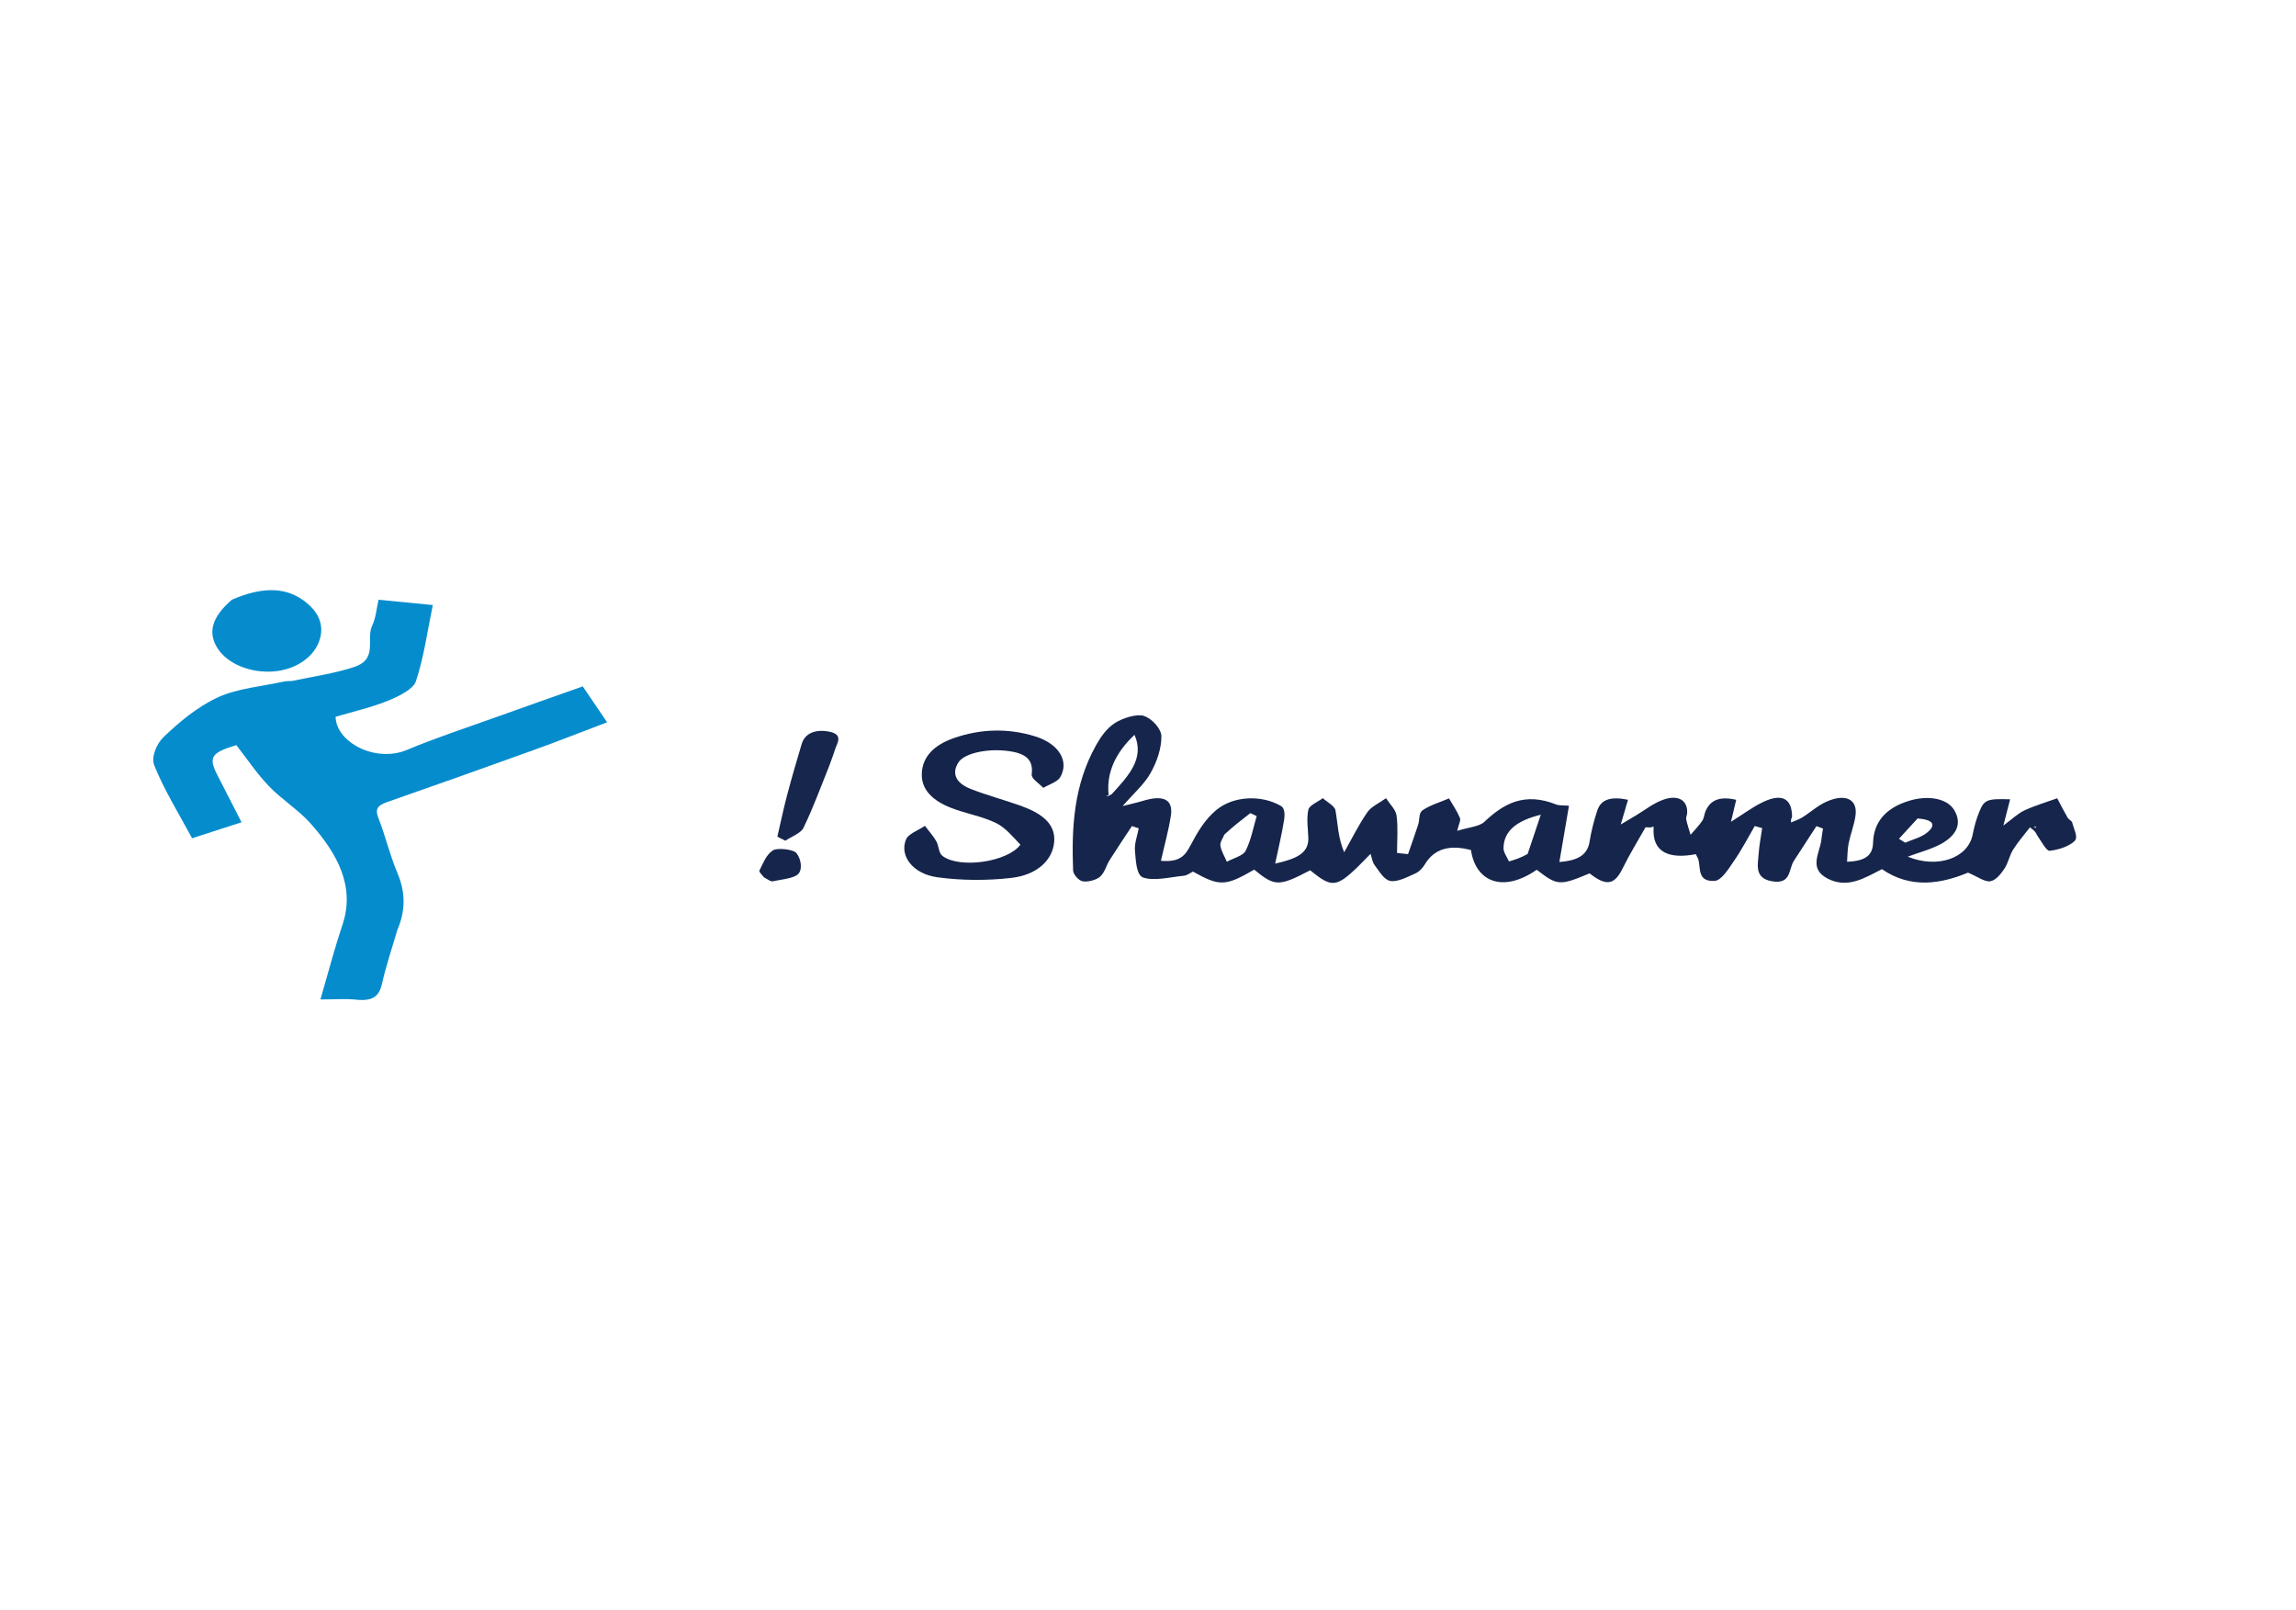
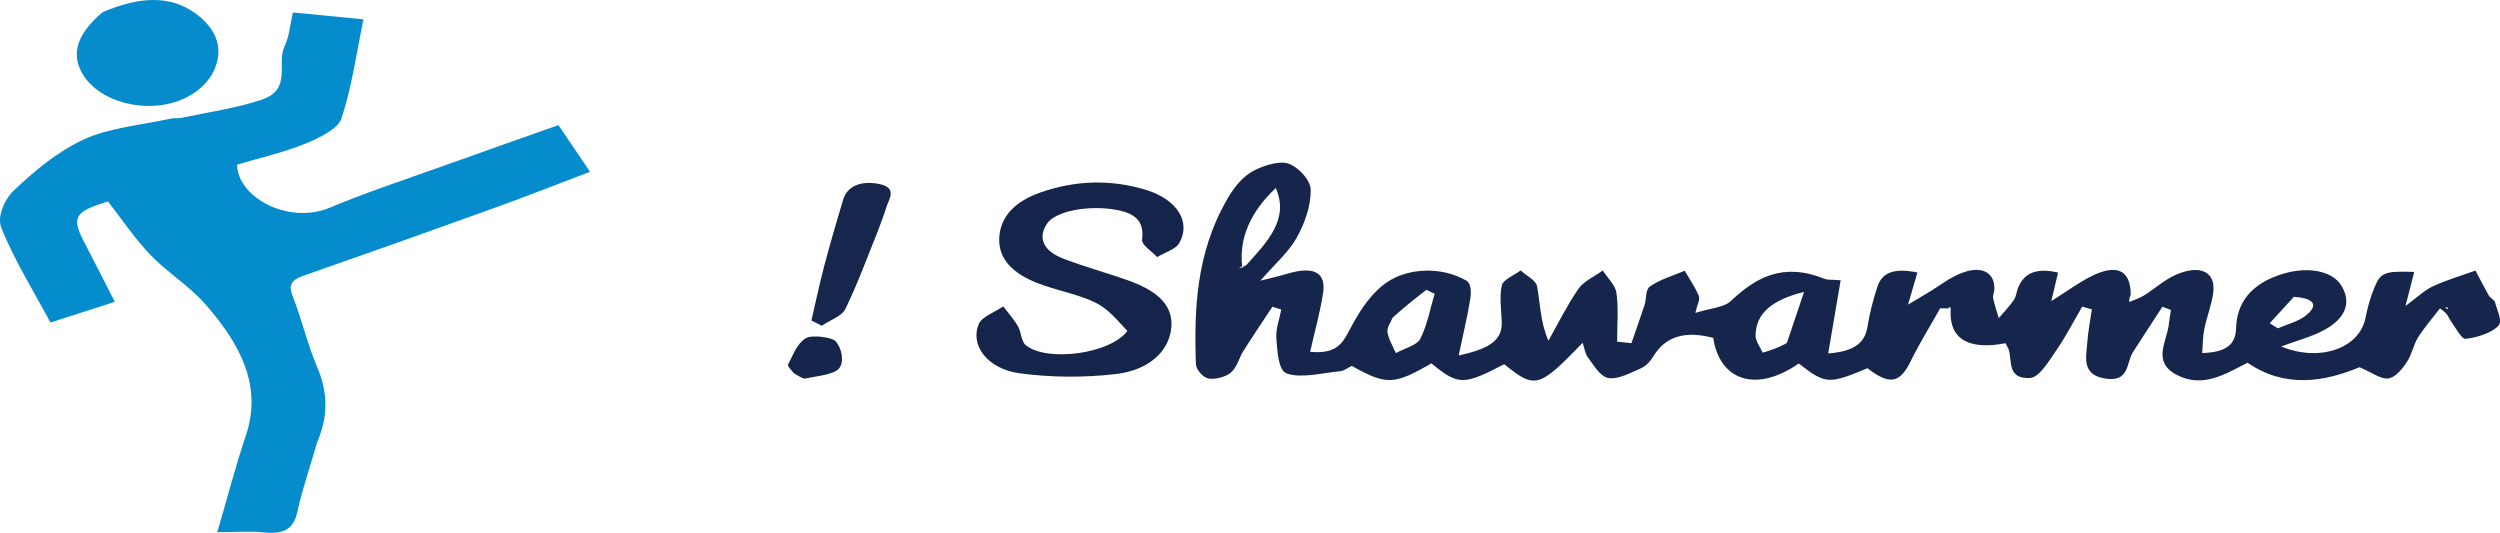
- <svg xmlns="http://www.w3.org/2000/svg" width="716" height="502" viewBox="0 0 716 502" fill="none">
+ <svg xmlns="http://www.w3.org/2000/svg" fill="none" viewBox="47.8 184.04 599.62 127.8">
  <path d="M558.514 256.479C559.69 255.964 560.986 255.558 562.019 254.913C564.658 253.268 566.895 251.137 569.81 249.886C575.596 247.403 579.301 249.293 578.641 254.262C578.252 257.191 577.087 260.057 576.49 262.976C576.12 264.787 576.161 266.645 575.998 268.723C581.963 268.528 584.003 266.536 584.117 262.767C584.299 256.708 587.642 252.021 595.484 249.678C601.416 247.906 607.204 249.018 609.362 252.528C611.995 256.81 610.114 260.498 605.4 263.116C602.349 264.81 598.582 265.772 594.927 267.141C604.231 270.959 613.719 267.584 615.159 260.295C615.633 257.893 616.279 255.485 617.225 253.167C618.784 249.344 619.666 249.034 626.853 249.256C626.264 251.546 625.698 253.744 624.749 257.431C627.71 255.258 629.262 253.662 631.333 252.705C634.548 251.219 638.116 250.168 641.535 248.933C642.605 250.952 643.632 252.986 644.775 254.981C645.1 255.548 646.075 255.96 646.216 256.52C646.702 258.445 648.122 261.045 647.012 262.199C645.404 263.871 641.994 265.008 639.156 265.307C638.188 265.409 636.56 262.319 635.369 260.633C634.983 260.087 635.028 259.369 633.023 258.01C631.249 260.324 629.272 262.566 627.766 264.975C626.595 266.847 626.307 269.04 625.075 270.881C624.039 272.429 622.455 274.512 620.659 274.812C618.967 275.095 616.681 273.359 613.723 272.12C605.466 275.535 595.967 277.312 586.872 271.036C581.588 273.717 576.213 277.224 569.925 273.97C563.876 270.84 567.511 266.029 567.984 261.866C568.117 260.7 568.319 259.538 568.489 258.374C567.807 258.124 567.126 257.873 566.444 257.623C564.085 261.253 561.705 264.875 559.373 268.515C557.729 271.08 558.637 275.892 552.511 274.8C547.027 273.822 548.192 269.622 548.412 266.383C548.598 263.66 549.141 260.951 549.525 258.236C548.755 258.02 547.985 257.804 547.216 257.589C545.099 261.199 543.21 264.9 540.788 268.39C539.142 270.762 536.907 274.585 534.659 274.701C529.264 274.978 530.388 270.73 529.627 267.999C529.534 267.665 529.314 267.35 528.823 266.361C520.589 267.943 515.122 265.884 515.681 258.027C514.836 258.014 513.991 258.001 513.147 257.988C510.767 262.22 508.171 266.391 506.063 270.699C503.479 275.982 500.973 276.466 495.705 272.352C486.381 276.256 485.663 276.207 479.229 271.227C468.523 278.629 460.128 274.83 458.721 265.087C452.155 263.338 447.291 264.588 444.325 269.557C443.681 270.636 442.637 271.813 441.342 272.386C438.891 273.471 435.812 275.12 433.58 274.712C431.531 274.338 430.097 271.633 428.699 269.82C427.953 268.851 427.857 267.598 427.397 266.268C416.849 277.165 416.008 277.385 408.576 271.389C398.808 276.494 397.542 276.479 391.118 271.184C382.162 276.384 380.3 276.452 372.029 271.794C371.124 272.224 370.214 272.984 369.19 273.085C364.885 273.508 359.866 274.832 356.469 273.634C354.333 272.881 354.204 268.258 353.937 265.331C353.725 263.016 354.674 260.64 355.108 258.292C354.4 258.064 353.692 257.837 352.983 257.61C350.656 261.146 348.272 264.663 346.024 268.227C344.946 269.936 344.57 272.017 343.036 273.399C341.934 274.392 339.224 275.132 337.633 274.82C336.292 274.557 334.682 272.636 334.638 271.418C334.156 258.133 334.794 244.911 341.788 232.42C343.201 229.897 345.016 227.189 347.673 225.47C349.998 223.965 354.468 222.512 356.718 223.248C359.364 224.114 362.153 227.357 362.174 229.583C362.209 233.428 360.794 237.486 358.797 241.078C356.882 244.524 353.455 247.492 350.084 251.37C352.638 250.716 354.595 250.287 356.478 249.718C362.871 247.786 365.921 249.313 365.129 254.413C364.416 259.001 363.134 263.54 362.028 268.434C368.292 268.979 369.739 266.471 371.398 263.349C373.408 259.566 375.711 255.58 379.263 252.623C384.694 248.101 393.523 247.825 399.544 251.377C400.655 252.032 400.683 254.186 400.464 255.582C399.797 259.836 398.764 264.058 397.66 269.306C404.375 267.818 408.148 266.011 407.998 261.318C407.903 258.358 407.373 255.333 408.019 252.464C408.321 251.122 410.946 250.078 412.518 248.899C413.888 250.148 416.201 251.299 416.453 252.665C417.229 256.883 417.218 261.184 419.18 265.768C421.549 261.583 423.638 257.288 426.417 253.264C427.619 251.524 430.248 250.345 432.228 248.912C433.373 250.71 435.26 252.451 435.509 254.317C436.023 258.171 435.664 262.091 435.664 265.983C436.806 266.107 437.949 266.23 439.091 266.353C440.155 263.281 441.259 260.216 442.264 257.133C442.752 255.636 442.377 253.554 443.587 252.708C445.895 251.095 449.059 250.178 451.867 248.972C453.03 250.982 454.394 252.944 455.258 255.025C455.615 255.884 454.899 256.996 454.421 259.089C457.875 258.012 461.325 257.75 462.841 256.321C468.905 250.602 475.37 246.885 485.396 250.907C486.143 251.207 487.184 251.089 489.278 251.266C488.29 257.056 487.323 262.726 486.288 268.8C492.567 268.344 495.08 266.278 495.702 262.45C496.233 259.182 497.061 255.923 498.117 252.727C499.31 249.117 502.615 248.342 507.691 249.4C507.004 251.738 506.395 253.815 505.429 257.103C507.66 255.773 508.89 255.034 510.128 254.303C512.996 252.608 515.583 250.446 518.807 249.336C523.42 247.748 526.304 249.614 526.141 253.49C526.112 254.183 525.707 254.898 525.846 255.558C526.183 257.161 526.738 258.738 527.205 260.325C528.427 258.885 529.79 257.5 530.819 255.985C531.434 255.081 531.444 253.955 531.866 252.963C533.289 249.624 536.098 248.172 541.43 249.413C541.001 251.215 540.585 252.96 539.796 256.268C543.698 253.805 546.234 251.922 549.127 250.434C555.315 247.251 558.814 248.622 558.851 254.692C558.495 255.613 558.505 256.046 558.514 256.479ZM346.658 247.683C351.768 242.096 357.083 236.554 353.794 229.15C347.795 234.764 344.963 241.088 345.728 247.922C345.478 248.018 345.228 248.114 344.979 248.209C345.322 248.209 345.666 248.209 346.658 247.683ZM381.809 260.251C381.361 261.41 380.41 262.614 380.582 263.719C380.848 265.425 381.882 267.064 382.59 268.731C384.605 267.628 387.676 266.829 388.421 265.359C390.171 261.909 390.808 258.138 391.895 254.496C391.238 254.184 390.581 253.871 389.924 253.558C387.358 255.537 384.791 257.516 381.809 260.251ZM476.382 266.3C477.703 262.37 479.023 258.441 480.495 254.061C472.597 255.989 468.944 259.351 468.866 264.469C468.845 265.849 469.966 267.239 470.563 268.624C472.333 268.103 474.102 267.582 476.382 266.3ZM597.985 255.231C596.051 257.343 594.116 259.455 592.182 261.567C592.831 261.975 593.481 262.382 594.13 262.79C596.399 261.802 599.096 261.122 600.829 259.749C603.113 257.941 604.149 255.7 597.985 255.231ZM514.93 257.91C515.2 257.988 515.469 258.065 515.739 258.143C515.662 257.94 515.584 257.738 514.93 257.91ZM634.194 257.903C634.464 257.981 634.734 258.058 635.004 258.135C634.925 257.93 634.846 257.726 634.194 257.903Z" fill="#16254B" />
  <path d="M123.912 289.988C122.215 295.857 120.339 301.256 119.132 306.738C118.312 310.462 116.471 312.305 111.082 311.736C107.722 311.382 104.243 311.67 99.92 311.67C102.299 303.549 104.266 295.932 106.791 288.422C110.809 276.475 105.277 266.264 96.79 256.717C93.097 252.562 87.767 249.248 83.874 245.176C80.031 241.156 77.063 236.661 73.698 232.356C65.699 234.79 64.898 236.13 67.936 241.985C70.35 246.639 72.711 251.31 75.326 256.422C70.244 258.062 65.463 259.604 59.899 261.4C55.814 253.768 51.215 246.411 48.121 238.71C47.08 236.117 48.745 231.984 51.126 229.725C55.973 225.127 61.448 220.462 67.981 217.447C73.968 214.684 81.682 214.04 88.65 212.503C89.52 212.311 90.527 212.479 91.399 212.292C97.798 210.922 104.468 209.994 110.493 207.976C117.997 205.463 114.021 199.361 116.079 195.06C117.224 192.666 117.362 189.998 118.053 187.027C123.59 187.566 128.767 188.071 134.968 188.675C133.271 196.871 132.231 204.81 129.692 212.466C128.883 214.903 124.463 217.108 121.037 218.499C115.845 220.608 110.078 221.912 104.658 223.528C104.768 231.362 117.001 238.033 127.002 233.815C135.841 230.087 145.194 227.049 154.353 223.757C163.265 220.555 172.218 217.417 181.734 214.045C184.256 217.765 186.628 221.264 189.324 225.241C181.395 228.246 173.893 231.205 166.26 233.958C151.091 239.429 135.876 244.83 120.617 250.156C117.421 251.271 117.021 252.59 117.997 255.067C120.227 260.726 121.534 266.599 123.921 272.214C126.413 278.079 126.583 283.764 123.912 289.988Z" fill="#058CCD" />
  <path d="M318.208 263.413C315.714 260.813 313.601 258.087 310.46 256.576C306.261 254.557 301.122 253.689 296.647 251.947C290.983 249.741 287.249 246.34 287.462 241.176C287.679 235.92 291.336 232.292 297.433 230.17C305.749 227.276 314.37 226.986 322.893 229.659C330.166 231.94 333.534 237.334 330.622 242.378C329.804 243.794 327.153 244.607 325.343 245.696C324.063 244.293 321.569 242.803 321.731 241.502C322.198 237.747 320.781 235.387 315.875 234.432C309.053 233.104 300.816 234.643 298.845 237.793C296.554 241.454 298.378 244.354 302.86 246.083C307.759 247.974 312.971 249.395 317.969 251.148C324.429 253.414 329.307 256.646 328.735 262.648C328.212 268.145 323.543 272.825 315.359 273.767C307.824 274.635 299.767 274.595 292.278 273.56C284.56 272.494 280.383 266.751 282.581 261.697C283.315 260.008 286.411 258.903 288.427 257.532C289.625 259.116 291.004 260.64 291.966 262.301C292.835 263.801 292.613 265.93 293.971 266.951C299.259 270.925 314.156 268.856 318.208 263.413Z" fill="#15244A" />
  <path d="M72.363 186.983C81.444 183.08 88.611 183.01 94.377 187.045C99.419 190.574 101.428 195.099 99.41 200.266C97.408 205.392 91.651 208.97 85.037 209.399C77.981 209.857 71.112 207.034 67.999 202.397C64.654 197.414 65.962 192.456 72.363 186.983Z" fill="#068CCD" />
  <path d="M258.563 238.915C255.867 245.628 253.548 252.002 250.544 258.187C249.752 259.816 246.843 260.859 244.906 262.172C244.075 261.751 243.244 261.329 242.413 260.908C243.429 256.546 244.343 252.169 245.489 247.826C246.882 242.548 248.436 237.294 249.988 232.041C250.981 228.677 254.173 227.404 258.266 228.094C263.328 228.948 260.972 231.757 260.31 233.979C259.856 235.502 259.232 236.997 258.563 238.915Z" fill="#17264C" />
  <path d="M238.231 273.575C237.484 272.661 236.601 271.873 236.839 271.424C238.012 269.215 238.867 266.536 241.078 265.152C242.422 264.31 247.362 264.862 248.296 265.953C249.737 267.634 250.321 270.879 249.047 272.41C247.793 273.919 243.808 274.207 240.943 274.827C240.339 274.958 239.398 274.204 238.231 273.575Z" fill="#16254B" />
  <path d="M346.03 248.231C345.666 248.208 345.322 248.209 344.979 248.209C345.228 248.114 345.478 248.018 345.903 248.113C346.079 248.304 346.05 248.254 346.03 248.231Z" fill="#C7DDEA" />
  <path d="M558.884 256.173C558.505 256.046 558.495 255.613 558.79 255.114C559.147 255.321 559.2 255.594 558.884 256.173Z" fill="#DFF5FF" />
  <path d="M515.218 257.723C515.584 257.738 515.662 257.94 515.739 258.142C515.469 258.065 515.199 257.987 515.218 257.723Z" fill="#DFF5FF" />
  <path d="M634.481 257.713C634.846 257.726 634.925 257.93 635.004 258.134C634.734 258.057 634.464 257.98 634.481 257.713Z" fill="#DFF5FF" />
</svg>
